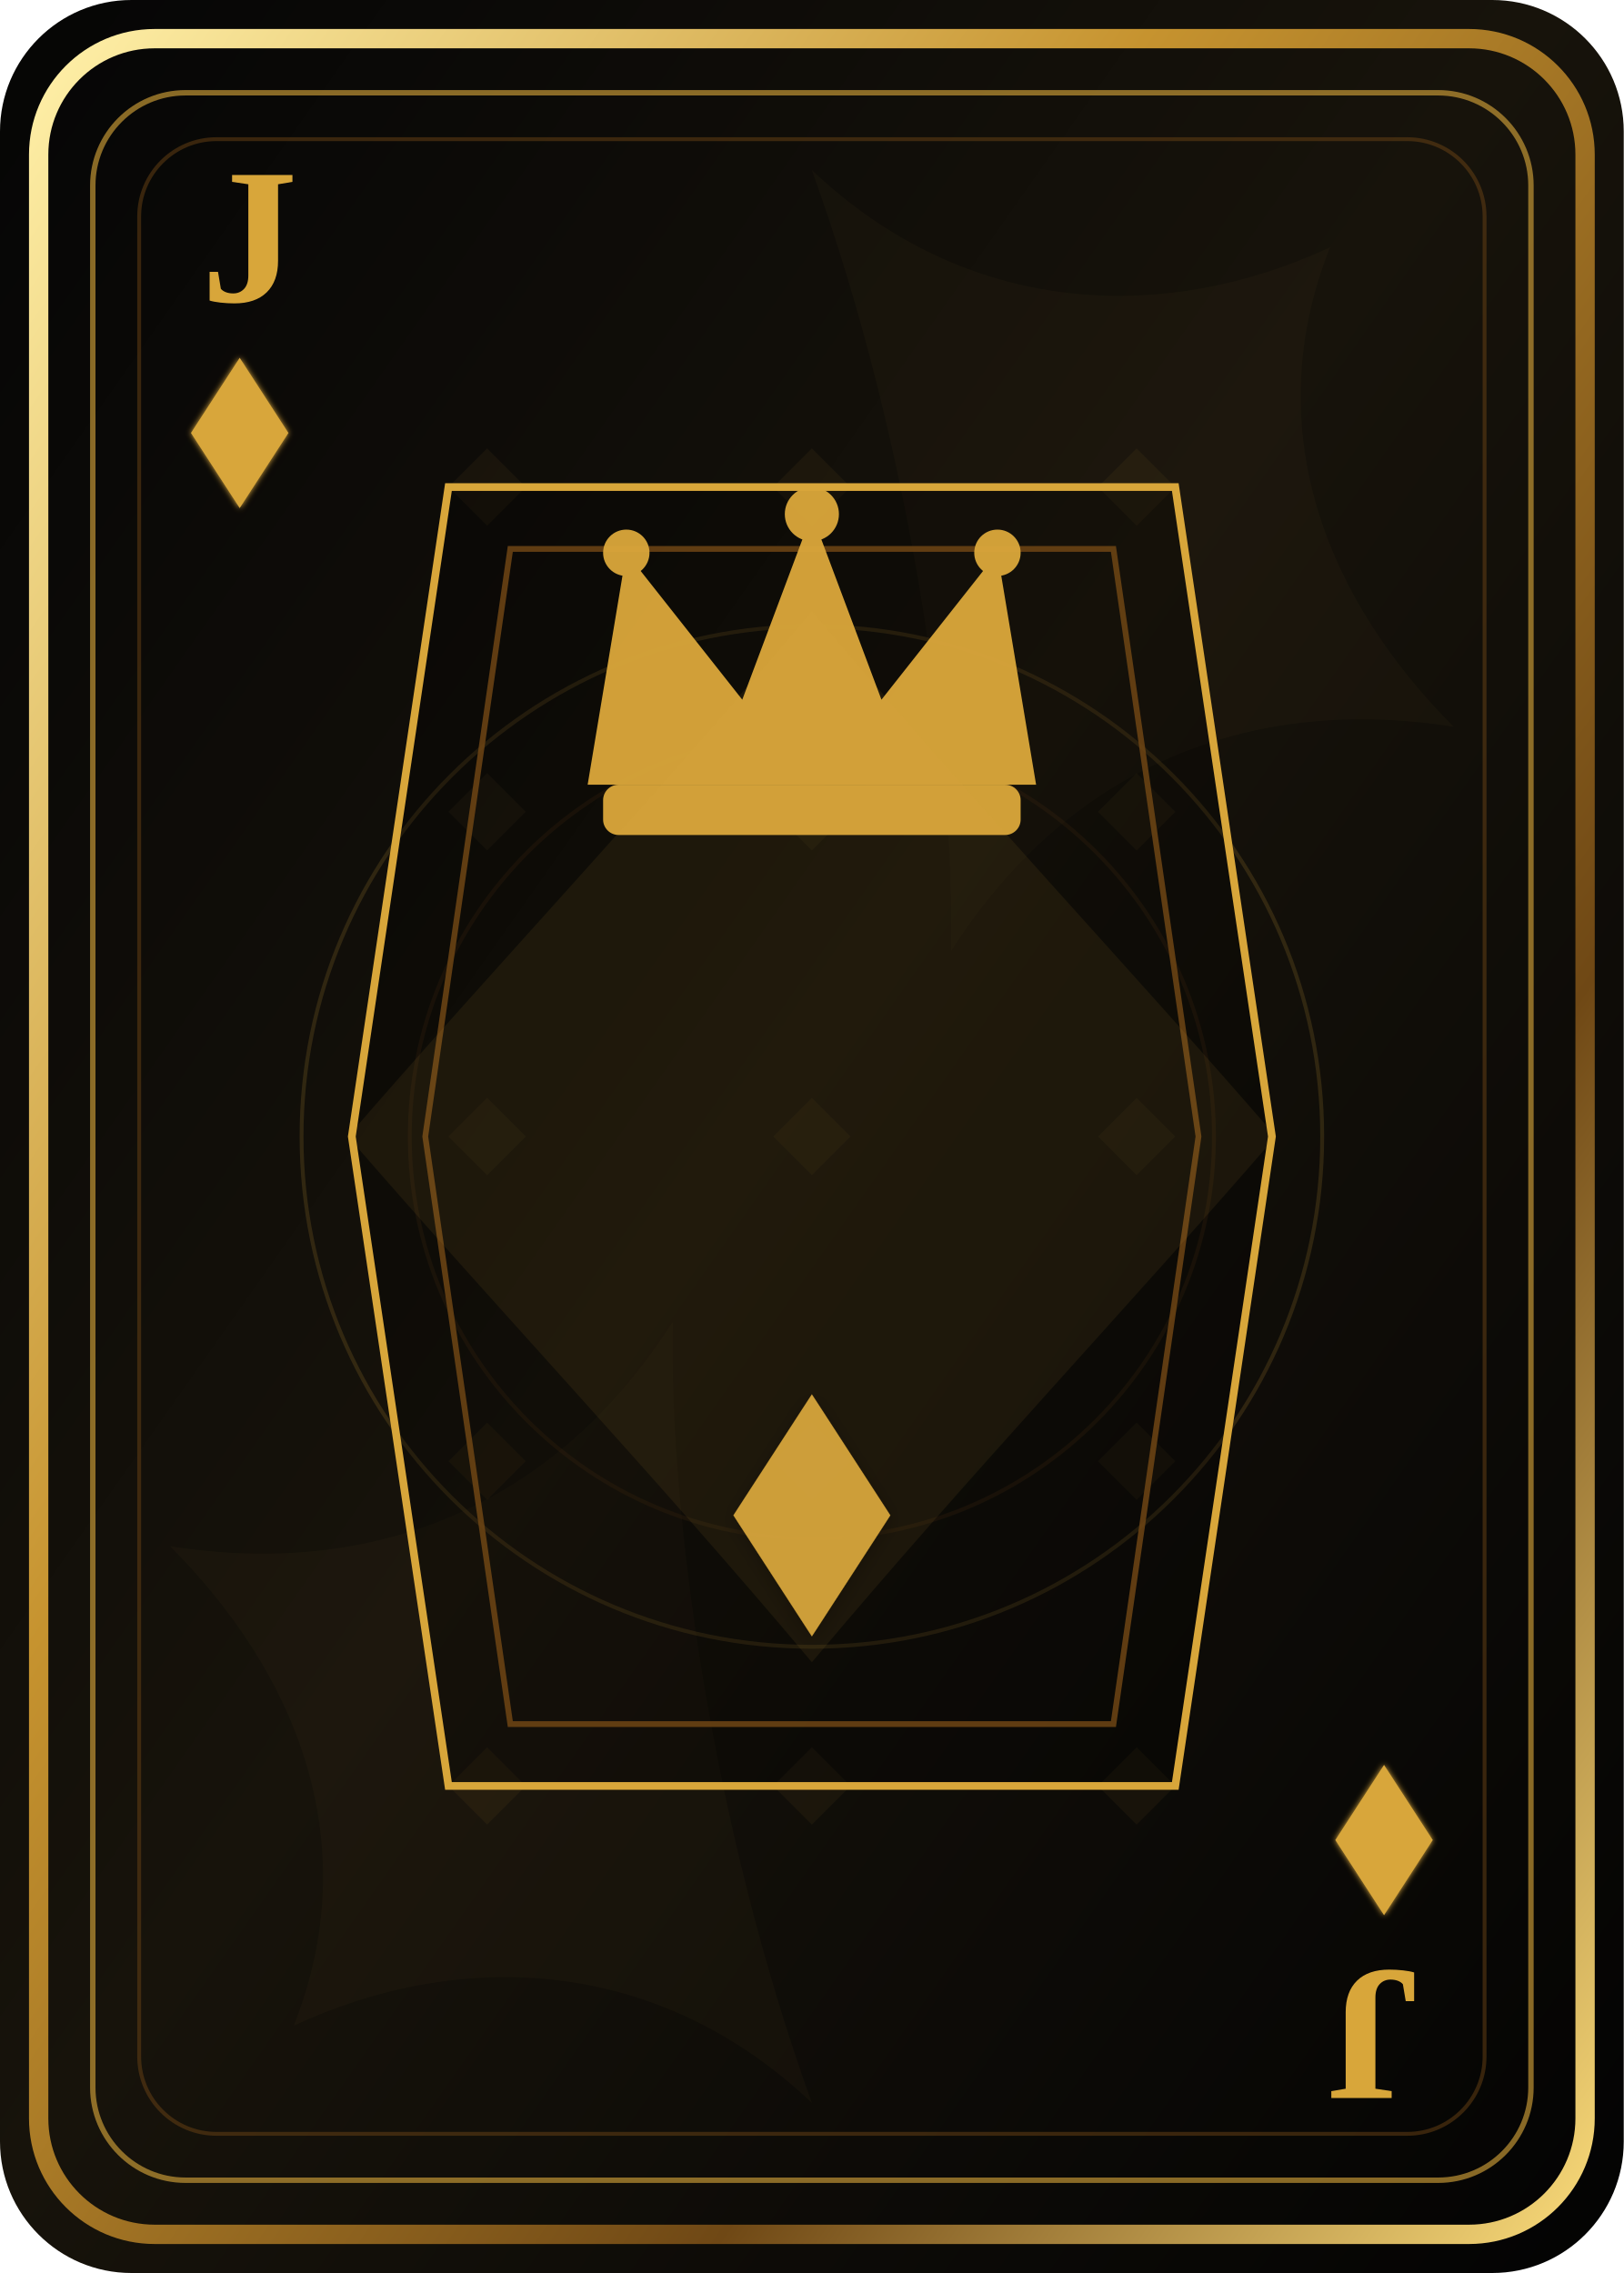
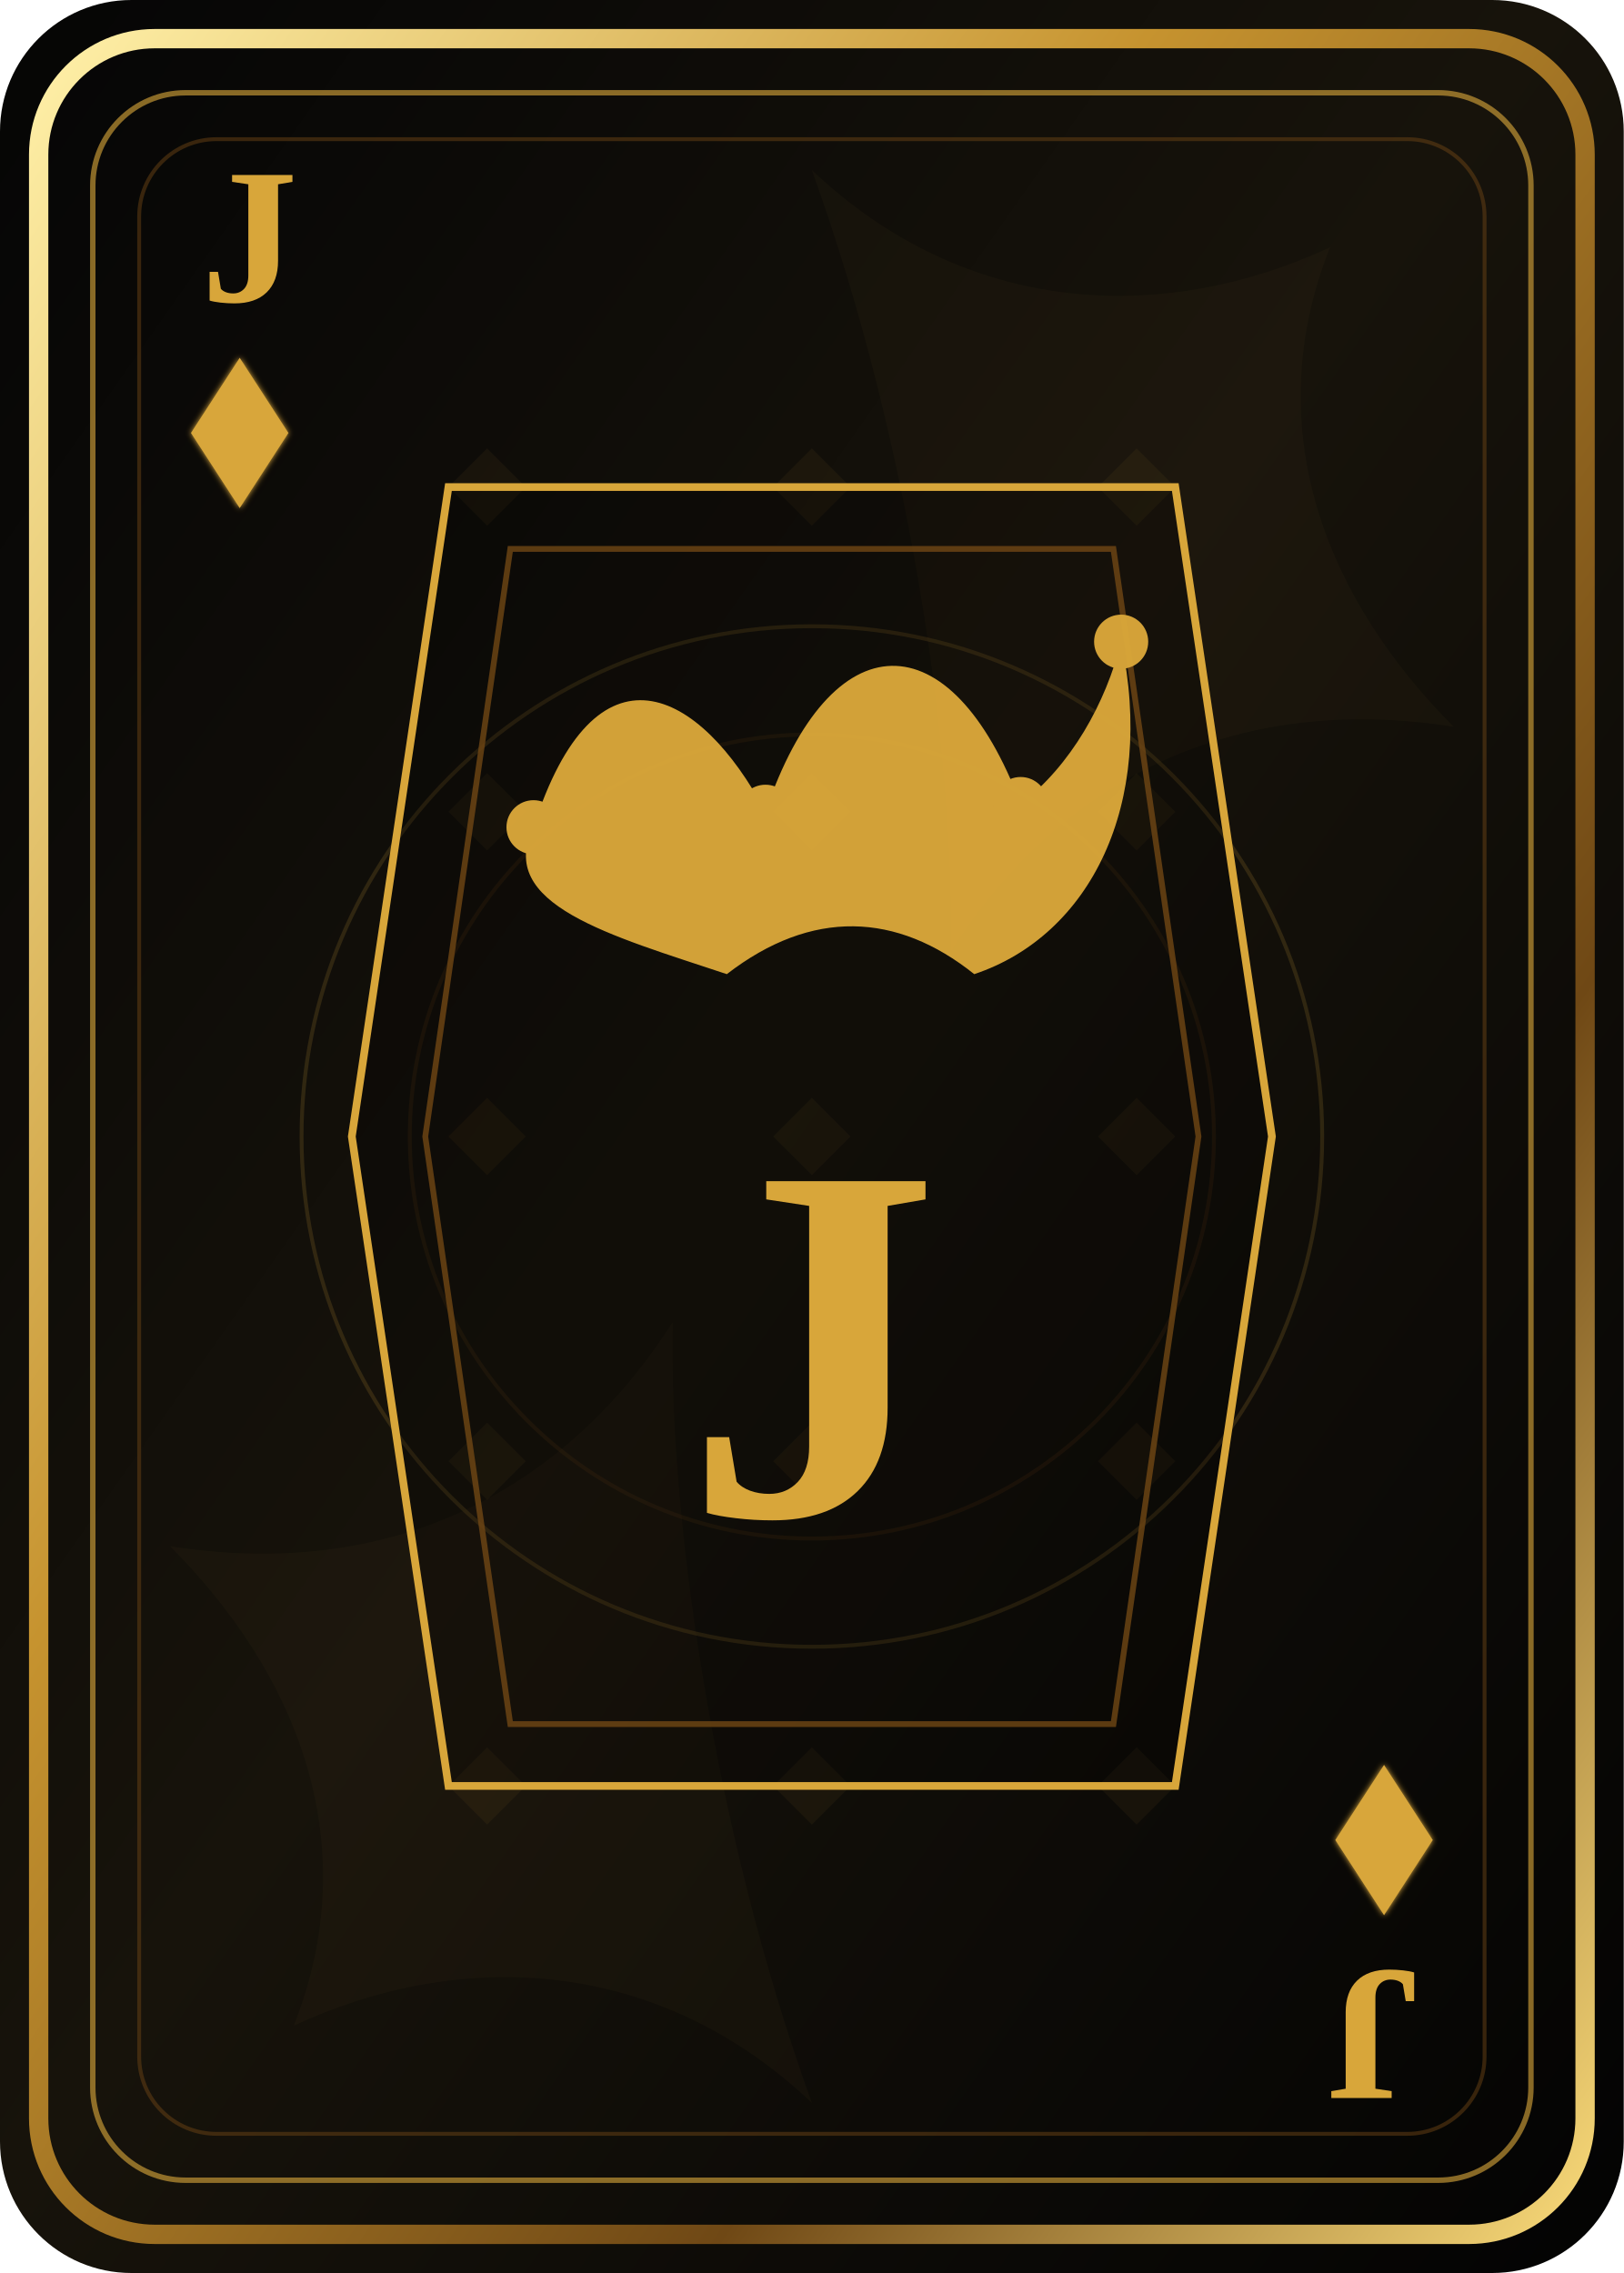
<svg xmlns="http://www.w3.org/2000/svg" width="420" height="588" viewBox="0 0 420 588" role="img" aria-labelledby="title desc">
  <defs>
    <linearGradient id="bg" x1="0" y1="0" x2="1" y2="1">
      <stop offset="0" stop-color="#050505" />
      <stop offset="0.48" stop-color="#17130b" />
      <stop offset="1" stop-color="#030303" />
    </linearGradient>
    <linearGradient id="edge" x1="0" y1="0" x2="1" y2="1">
      <stop offset="0" stop-color="#fff0a8" />
      <stop offset="0.36" stop-color="#c6932f" />
      <stop offset="0.72" stop-color="#6f4815" />
      <stop offset="1" stop-color="#f7d878" />
    </linearGradient>
    <filter id="softGlow" x="-30%" y="-30%" width="160%" height="160%">
      <feGaussianBlur stdDeviation="2.2" result="blur" />
      <feMerge>
        <feMergeNode in="blur" />
        <feMergeNode in="SourceGraphic" />
      </feMerge>
    </filter>
    <style>
      .rank { font-family: Georgia, 'Times New Roman', serif; font-weight: 700; fill: #d8a63a; letter-spacing: 0; }
      .corner .suit { filter: url(#softGlow); }
      .face-rank { font-family: Georgia, 'Times New Roman', serif; font-size: 132px; font-weight: 700; fill: #d8a63a; letter-spacing: 0; }
      .small-label { font-family: Georgia, 'Times New Roman', serif; font-size: 15px; font-weight: 700; fill: #d8a63a; letter-spacing: 0; opacity: 0.78; }
      .suit { filter: drop-shadow(0 2px 4px rgba(0,0,0,0.55)); }
    </style>
  </defs>
  <rect width="420" height="588" rx="34" fill="url(#bg)" />
  <rect x="10" y="10" width="400" height="568" rx="30" fill="none" stroke="url(#edge)" stroke-width="5" />
  <rect x="24" y="24" width="372" height="540" rx="24" fill="none" stroke="#d8a63a" stroke-width="1.4" opacity="0.62" />
  <rect x="36" y="36" width="348" height="516" rx="20" fill="none" stroke="#6e4514" stroke-width="1" opacity="0.48" />
  <path d="M210 44 C250 82 301 84 344 64 C325 112 344 156 376 188 C319 179 274 202 246 246 C247 197 236 116 210 44 Z" fill="#d8a63a" opacity="0.035" />
  <path d="M210 544 C170 506 119 504 76 524 C95 476 76 432 44 400 C101 409 146 386 174 342 C173 391 184 472 210 544 Z" fill="#d8a63a" opacity="0.035" />
  <path d="M126 116 L136 126 L126 136 L116 126 Z" fill="#d8a63a" opacity="0.055" />
  <path d="M210 116 L220 126 L210 136 L200 126 Z" fill="#d8a63a" opacity="0.055" />
  <path d="M294 116 L304 126 L294 136 L284 126 Z" fill="#d8a63a" opacity="0.055" />
  <path d="M126 200 L136 210 L126 220 L116 210 Z" fill="#d8a63a" opacity="0.055" />
  <path d="M210 200 L220 210 L210 220 L200 210 Z" fill="#d8a63a" opacity="0.055" />
  <path d="M294 200 L304 210 L294 220 L284 210 Z" fill="#d8a63a" opacity="0.055" />
  <path d="M126 284 L136 294 L126 304 L116 294 Z" fill="#d8a63a" opacity="0.055" />
  <path d="M210 284 L220 294 L210 304 L200 294 Z" fill="#d8a63a" opacity="0.055" />
  <path d="M294 284 L304 294 L294 304 L284 294 Z" fill="#d8a63a" opacity="0.055" />
  <path d="M126 368 L136 378 L126 388 L116 378 Z" fill="#d8a63a" opacity="0.055" />
  <path d="M210 368 L220 378 L210 388 L200 378 Z" fill="#d8a63a" opacity="0.055" />
  <path d="M294 368 L304 378 L294 388 L284 378 Z" fill="#d8a63a" opacity="0.055" />
  <path d="M126 452 L136 462 L126 472 L116 462 Z" fill="#d8a63a" opacity="0.055" />
  <path d="M210 452 L220 462 L210 472 L200 462 Z" fill="#d8a63a" opacity="0.055" />
  <path d="M294 452 L304 462 L294 472 L284 462 Z" fill="#d8a63a" opacity="0.055" />
  <circle cx="210" cy="294" r="132" fill="none" stroke="#d8a63a" stroke-width="1" opacity="0.16" />
  <circle cx="210" cy="294" r="104" fill="none" stroke="#6e4514" stroke-width="1" opacity="0.18" />
  <g class="corner">
    <text x="52" y="78" class="rank" font-size="50">J</text>
    <g class="suit " transform="translate(62 112) rotate(0) scale(0.36)" fill="#d8a63a" opacity="1">
      <path d="M0 -54 L35 0 L0 54 L-35 0 Z" />
    </g>
  </g>
  <g class="corner" transform="translate(420 588) rotate(180)">
    <text x="52" y="78" class="rank" font-size="50">J</text>
    <g class="suit " transform="translate(62 112) rotate(0) scale(0.36)" fill="#d8a63a" opacity="1">
      <path d="M0 -54 L35 0 L0 54 L-35 0 Z" />
    </g>
  </g>
  <g class="face-card">
-     <path d="M116 126 H304 L329 294 L304 462 H116 L91 294 Z" fill="#000000" fill-opacity="0.28" stroke="#d8a63a" stroke-width="2" />
-     <path d="M132 142 H288 L310 294 L288 446 H132 L110 294 Z" fill="none" stroke="#6e4514" stroke-width="1.5" opacity="0.85" />
-     <g transform="translate(210 177)" fill="#d8a63a" opacity="0.96">
-       <path d="M-58 26 L-48 -34 L-18 4 L0 -44 L18 4 L48 -34 L58 26 Z" />
-       <rect x="-54" y="26" width="108" height="13" rx="4" />
-       <circle cx="-48" cy="-34" r="6" />
-       <circle cx="0" cy="-44" r="7" />
-       <circle cx="48" cy="-34" r="6" />
+     <path d="M116 126 H304 L329 294 L304 462 H116 L91 294 Z" fill="#000000" fill-opacity="0.24" stroke="#d8a63a" stroke-width="2" />
+     <path d="M132 142 H288 L310 294 L288 446 H132 L110 294 Z" fill="none" stroke="#6e4514" stroke-width="1.5" opacity="0.82" />
+     <g data-face-icon="jack" transform="translate(210 190)" fill="#d8a63a" opacity="0.97">
+       <path d="M-72 24 C-56 -26 -29 -12 -12 20 C5 -30 36 -30 54 18 C67 8 76 -8 80 -24 C89 18 72 52 42 62 C22 46 0 45 -22 62 C-52 52 -82 44 -72 24 Z" />
+       <circle cx="-72" cy="24" r="7" />
+       <circle cx="-12" cy="20" r="7" />
+       <circle cx="54" cy="18" r="7" />
+       <circle cx="80" cy="-24" r="7" />
    </g>
-     <g class="suit " transform="translate(210 392) rotate(0) scale(0.58)" fill="#d8a63a" opacity="0.94">
-       <path d="M0 -54 L35 0 L0 54 L-35 0 Z" />
-     </g>
-     <g transform="translate(210 294)" opacity="0.08" fill="#d8a63a">
-       <path d="M0 -136 C42 -86 82 -44 120 0 C82 44 42 86 0 136 C-42 86 -82 44 -120 0 C-82 -44 -42 -86 0 -136 Z" />
-     </g>
+     <text x="210" y="392" text-anchor="middle" class="face-rank">J</text>
  </g>
</svg>
